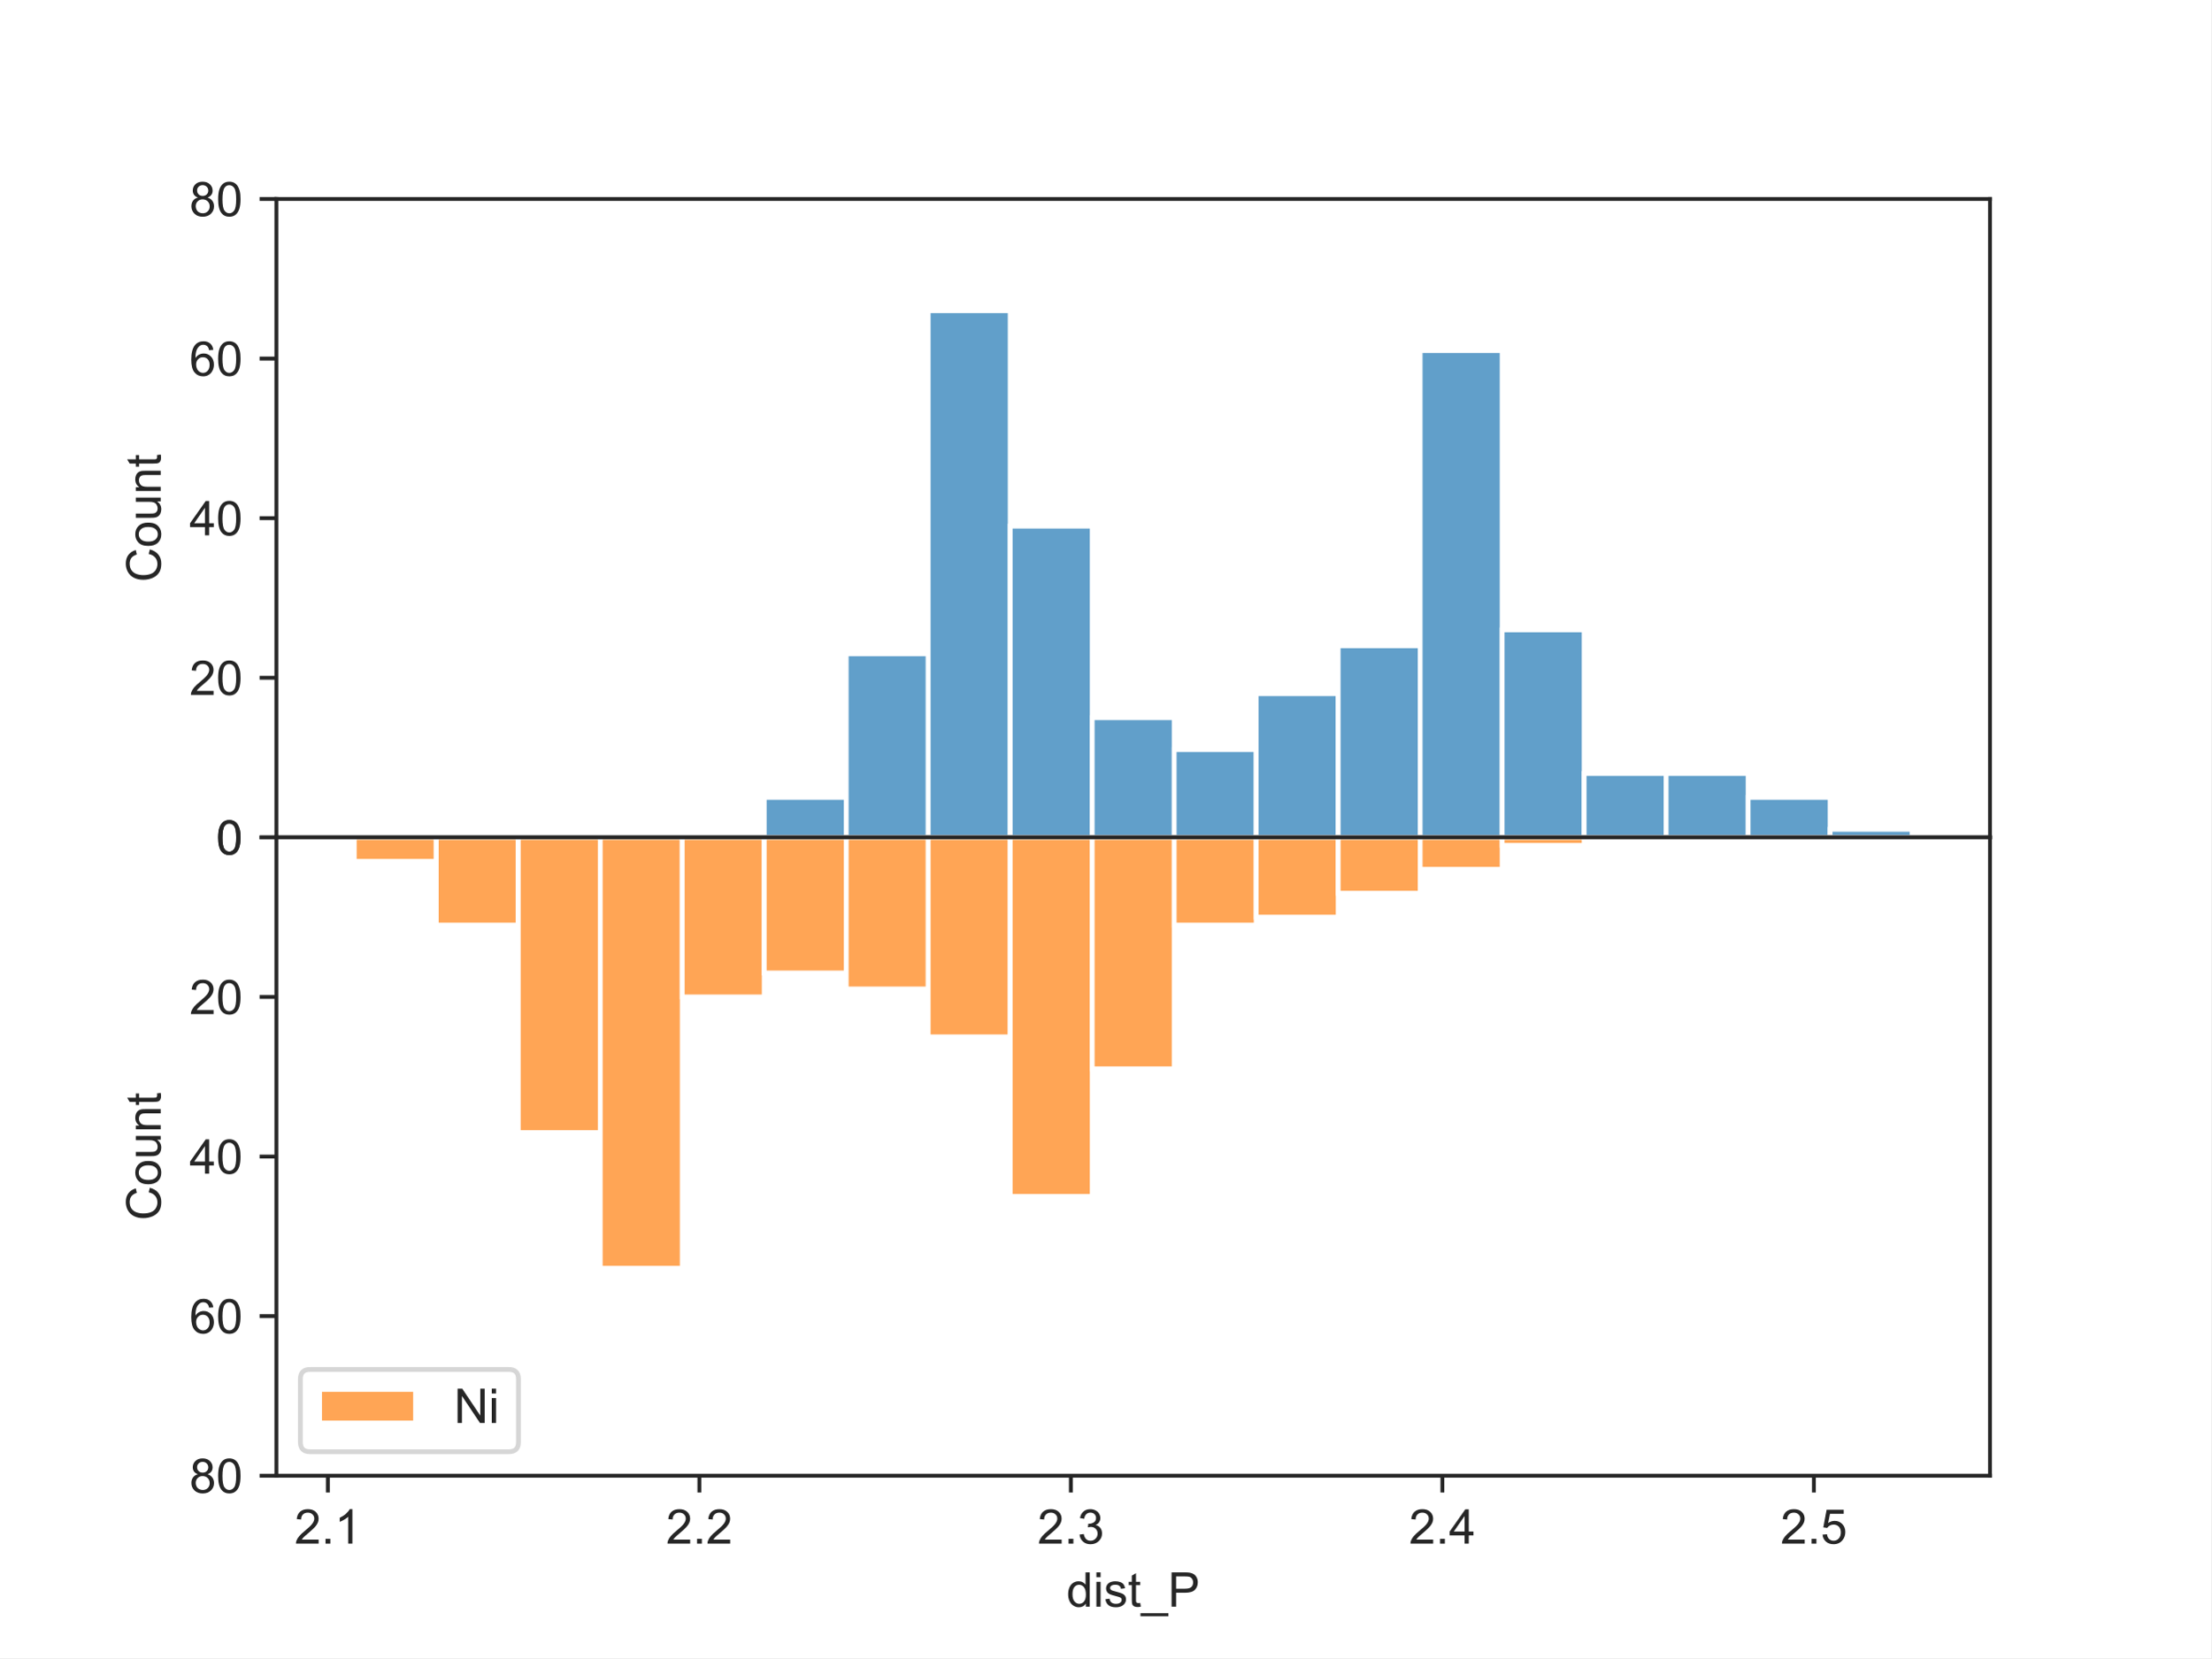
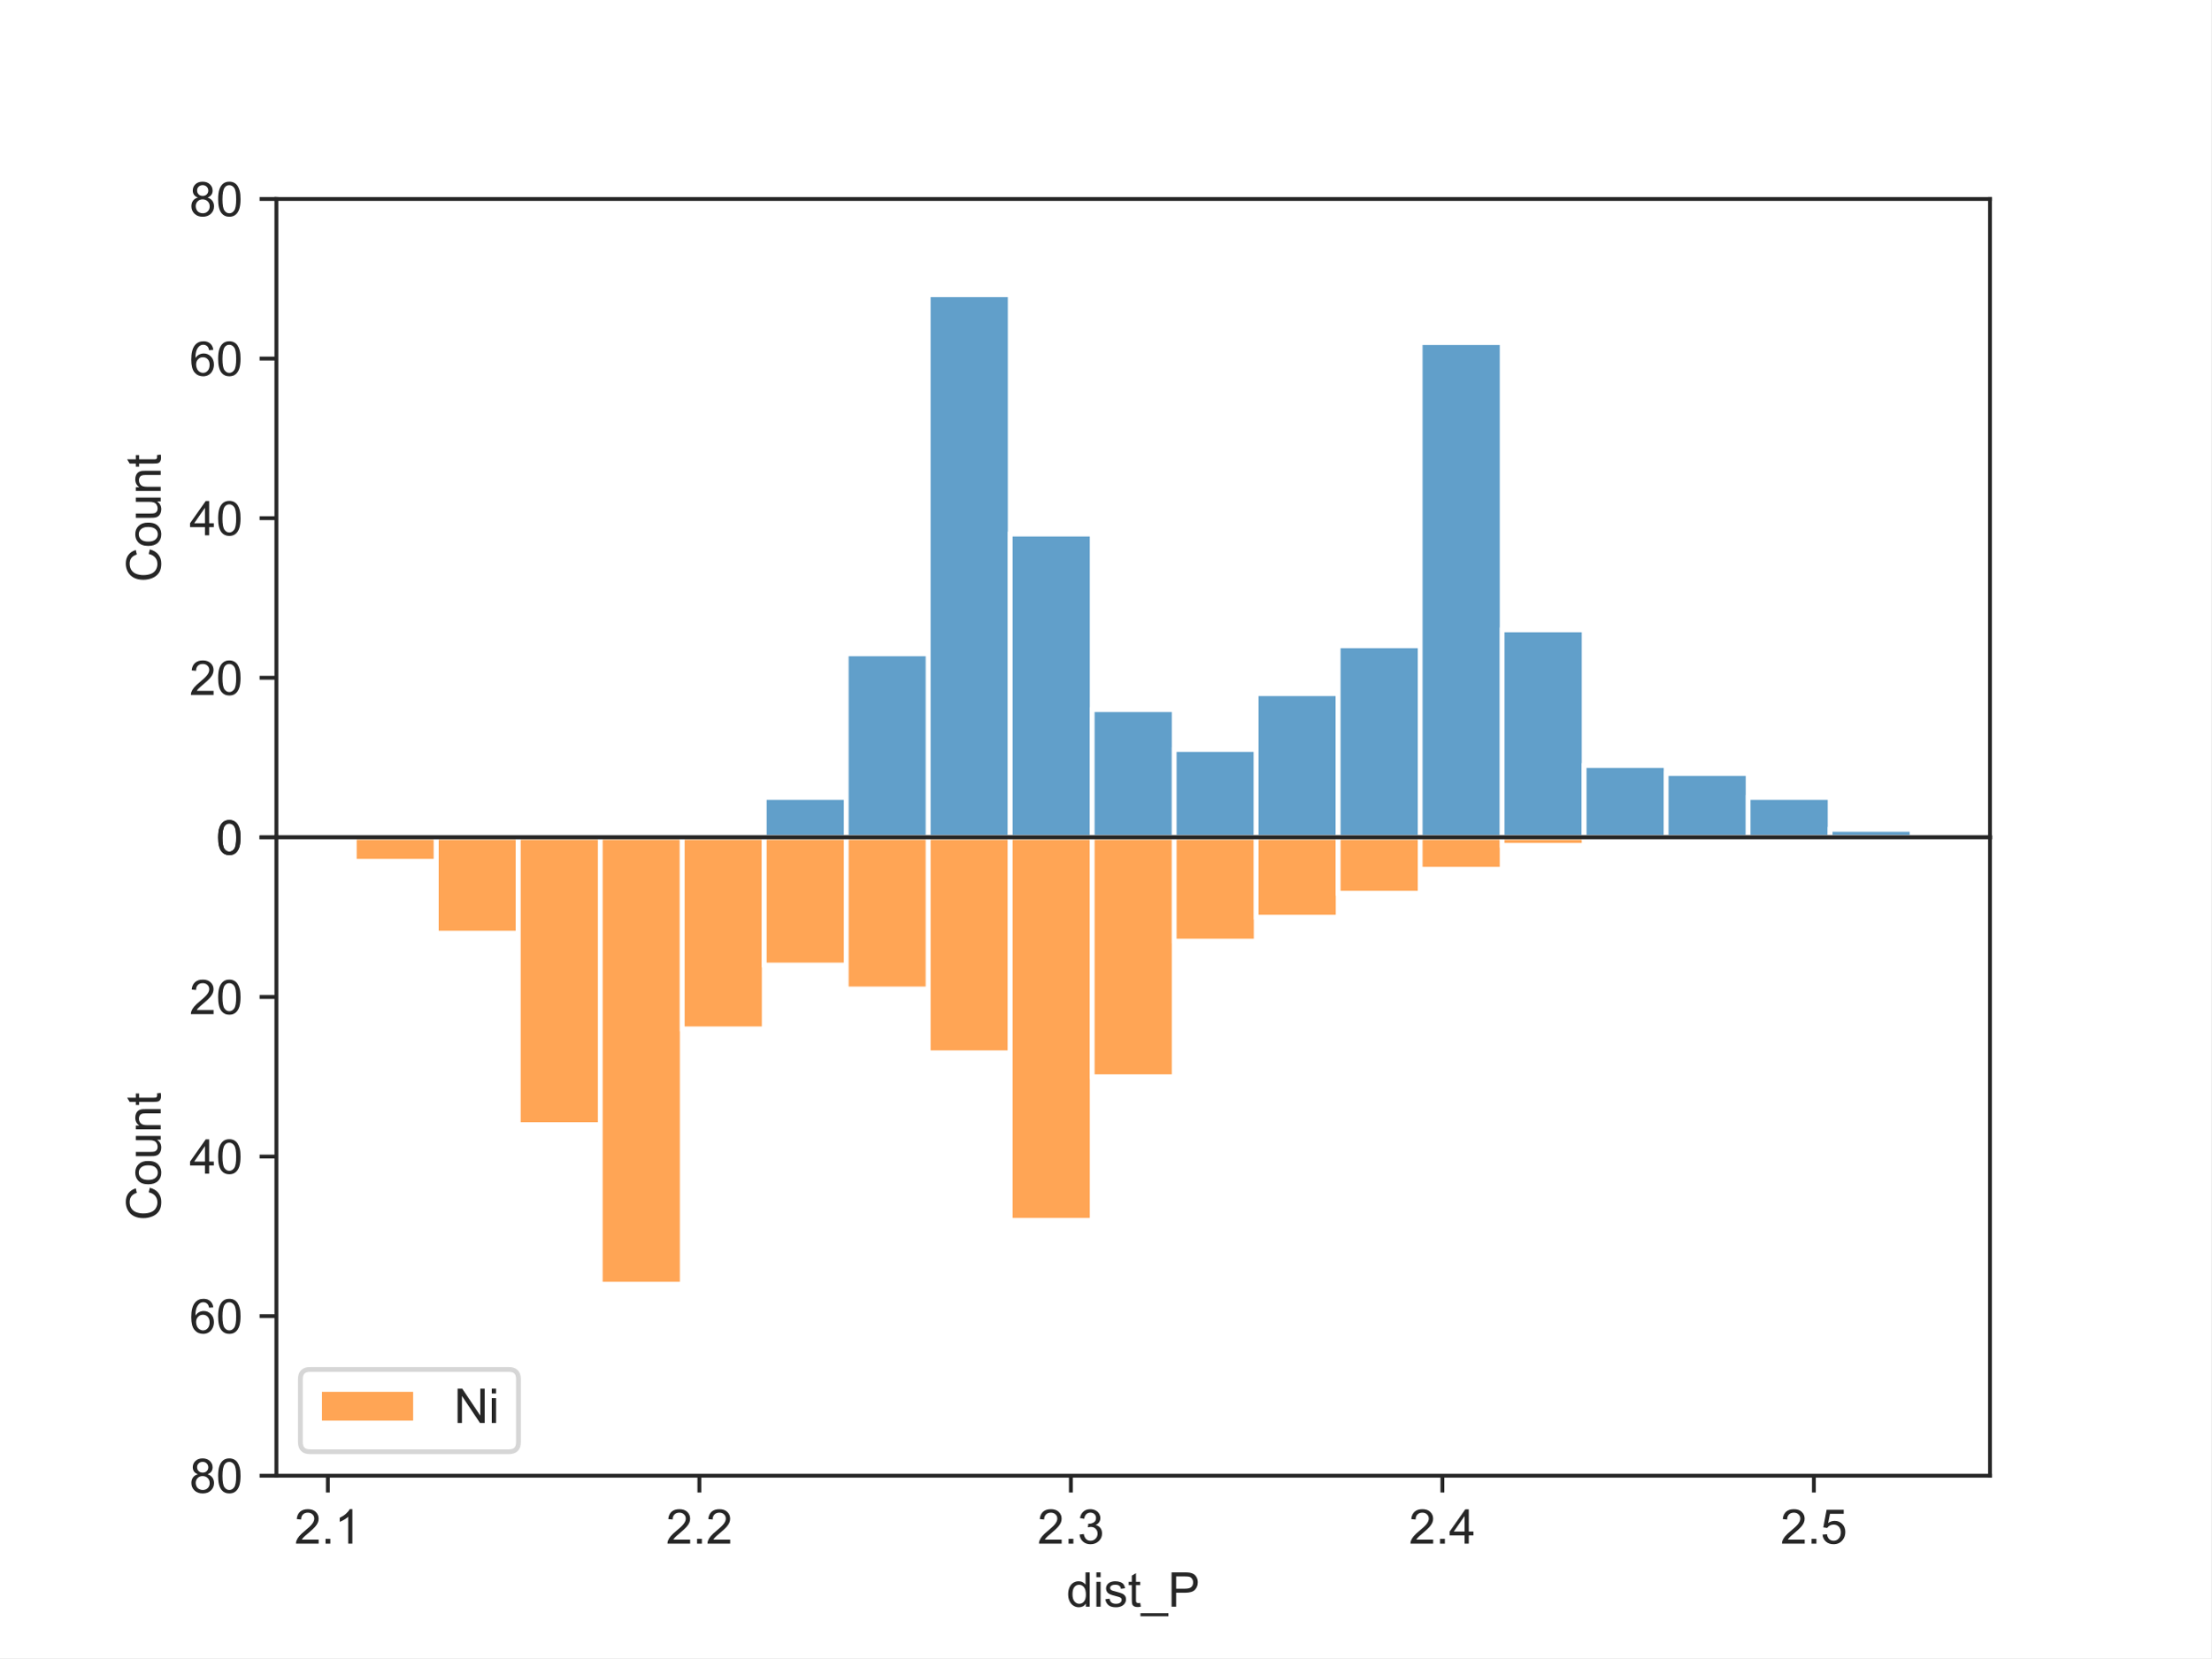
<svg xmlns="http://www.w3.org/2000/svg" xmlns:xlink="http://www.w3.org/1999/xlink" width="460.8pt" height="345.6pt" viewBox="0 0 460.8 345.6" version="1.1">
  <defs>
    <style type="text/css">*{stroke-linejoin: round; stroke-linecap: butt}</style>
  </defs>
  <g id="figure_1">
    <g id="patch_1">
      <path d="M 0 345.6  L 460.8 345.6  L 460.8 0  L 0 0  z " style="fill: #ffffff" />
    </g>
    <g id="axes_1">
      <g id="patch_2">
        <path d="M 57.6 174.528  L 414.72 174.528  L 414.72 41.472  L 57.6 41.472  z " style="fill: #ffffff" />
      </g>
      <g id="matplotlib.axis_1">
        <g id="xtick_1">
          <g id="line2d_1">
            <defs>
-               <path id="m224c8fee0f" d="M 0 0  L 0 3.5  " style="stroke: #262626; stroke-width: 0.8" />
+               <path id="m3c0a859c31" d="M 0 0  L 0 3.5  " style="stroke: #262626; stroke-width: 0.8" />
            </defs>
            <g>
-               <use xlink:href="#m224c8fee0f" x="68.323" y="174.528" style="fill: #262626; stroke: #262626; stroke-width: 0.8" />
+               <use xlink:href="#m3c0a859c31" x="68.323" y="174.528" style="fill: #262626; stroke: #262626; stroke-width: 0.8" />
            </g>
          </g>
        </g>
        <g id="xtick_2">
          <g id="line2d_2">
            <g>
-               <use xlink:href="#m224c8fee0f" x="145.747" y="174.528" style="fill: #262626; stroke: #262626; stroke-width: 0.8" />
+               <use xlink:href="#m3c0a859c31" x="145.747" y="174.528" style="fill: #262626; stroke: #262626; stroke-width: 0.8" />
            </g>
          </g>
        </g>
        <g id="xtick_3">
          <g id="line2d_3">
            <g>
-               <use xlink:href="#m224c8fee0f" x="223.171" y="174.528" style="fill: #262626; stroke: #262626; stroke-width: 0.8" />
+               <use xlink:href="#m3c0a859c31" x="223.171" y="174.528" style="fill: #262626; stroke: #262626; stroke-width: 0.8" />
            </g>
          </g>
        </g>
        <g id="xtick_4">
          <g id="line2d_4">
            <g>
-               <use xlink:href="#m224c8fee0f" x="300.595" y="174.528" style="fill: #262626; stroke: #262626; stroke-width: 0.8" />
+               <use xlink:href="#m3c0a859c31" x="300.595" y="174.528" style="fill: #262626; stroke: #262626; stroke-width: 0.8" />
            </g>
          </g>
        </g>
        <g id="xtick_5">
          <g id="line2d_5">
            <g>
-               <use xlink:href="#m224c8fee0f" x="378.019" y="174.528" style="fill: #262626; stroke: #262626; stroke-width: 0.8" />
+               <use xlink:href="#m3c0a859c31" x="378.019" y="174.528" style="fill: #262626; stroke: #262626; stroke-width: 0.8" />
            </g>
          </g>
        </g>
      </g>
      <g id="matplotlib.axis_2">
        <g id="ytick_1">
          <g id="line2d_6">
            <defs>
-               <path id="mea955c9d08" d="M 0 0  L -3.5 0  " style="stroke: #262626; stroke-width: 0.8" />
+               <path id="m3533b17e8e" d="M 0 0  L -3.5 0  " style="stroke: #262626; stroke-width: 0.8" />
            </defs>
            <g>
-               <use xlink:href="#mea955c9d08" x="57.6" y="174.528" style="fill: #262626; stroke: #262626; stroke-width: 0.8" />
+               <use xlink:href="#m3533b17e8e" x="57.6" y="174.528" style="fill: #262626; stroke: #262626; stroke-width: 0.8" />
            </g>
          </g>
          <g id="text_1">
            <g style="fill: #262626" transform="translate(45.03906 178.1069) scale(0.1 -0.1)">
              <defs>
                <path id="ArialMT-30" d="M 266 2259  Q 266 3072 433 3567  Q 600 4063 929 4331  Q 1259 4600 1759 4600  Q 2128 4600 2406 4451  Q 2684 4303 2865 4023  Q 3047 3744 3150 3342  Q 3253 2941 3253 2259  Q 3253 1453 3087 958  Q 2922 463 2592 192  Q 2263 -78 1759 -78  Q 1097 -78 719 397  Q 266 969 266 2259  z M 844 2259  Q 844 1131 1108 757  Q 1372 384 1759 384  Q 2147 384 2411 759  Q 2675 1134 2675 2259  Q 2675 3391 2411 3762  Q 2147 4134 1753 4134  Q 1366 4134 1134 3806  Q 844 3388 844 2259  z " transform="scale(0.015625)" />
              </defs>
              <use xlink:href="#ArialMT-30" />
            </g>
          </g>
        </g>
        <g id="ytick_2">
          <g id="line2d_7">
            <g>
-               <use xlink:href="#mea955c9d08" x="57.6" y="141.264" style="fill: #262626; stroke: #262626; stroke-width: 0.8" />
+               <use xlink:href="#m3533b17e8e" x="57.6" y="141.264" style="fill: #262626; stroke: #262626; stroke-width: 0.8" />
            </g>
          </g>
          <g id="text_2">
            <g style="fill: #262626" transform="translate(39.47812 144.8429) scale(0.1 -0.1)">
              <defs>
                <path id="ArialMT-32" d="M 3222 541  L 3222 0  L 194 0  Q 188 203 259 391  Q 375 700 629 1000  Q 884 1300 1366 1694  Q 2113 2306 2375 2664  Q 2638 3022 2638 3341  Q 2638 3675 2398 3904  Q 2159 4134 1775 4134  Q 1369 4134 1125 3890  Q 881 3647 878 3216  L 300 3275  Q 359 3922 746 4261  Q 1134 4600 1788 4600  Q 2447 4600 2831 4234  Q 3216 3869 3216 3328  Q 3216 3053 3103 2787  Q 2991 2522 2730 2228  Q 2469 1934 1863 1422  Q 1356 997 1212 845  Q 1069 694 975 541  L 3222 541  z " transform="scale(0.015625)" />
              </defs>
              <use xlink:href="#ArialMT-32" />
              <use xlink:href="#ArialMT-30" x="55.615" />
            </g>
          </g>
        </g>
        <g id="ytick_3">
          <g id="line2d_8">
            <g>
-               <use xlink:href="#mea955c9d08" x="57.6" y="108" style="fill: #262626; stroke: #262626; stroke-width: 0.8" />
+               <use xlink:href="#m3533b17e8e" x="57.6" y="108" style="fill: #262626; stroke: #262626; stroke-width: 0.8" />
            </g>
          </g>
          <g id="text_3">
            <g style="fill: #262626" transform="translate(39.47812 111.5789) scale(0.1 -0.1)">
              <defs>
                <path id="ArialMT-34" d="M 2069 0  L 2069 1097  L 81 1097  L 81 1613  L 2172 4581  L 2631 4581  L 2631 1613  L 3250 1613  L 3250 1097  L 2631 1097  L 2631 0  L 2069 0  z M 2069 1613  L 2069 3678  L 634 1613  L 2069 1613  z " transform="scale(0.015625)" />
              </defs>
              <use xlink:href="#ArialMT-34" />
              <use xlink:href="#ArialMT-30" x="55.615" />
            </g>
          </g>
        </g>
        <g id="ytick_4">
          <g id="line2d_9">
            <g>
-               <use xlink:href="#mea955c9d08" x="57.6" y="74.736" style="fill: #262626; stroke: #262626; stroke-width: 0.8" />
+               <use xlink:href="#m3533b17e8e" x="57.6" y="74.736" style="fill: #262626; stroke: #262626; stroke-width: 0.8" />
            </g>
          </g>
          <g id="text_4">
            <g style="fill: #262626" transform="translate(39.47812 78.31491) scale(0.1 -0.1)">
              <defs>
                <path id="ArialMT-36" d="M 3184 3459  L 2625 3416  Q 2550 3747 2413 3897  Q 2184 4138 1850 4138  Q 1581 4138 1378 3988  Q 1113 3794 959 3422  Q 806 3050 800 2363  Q 1003 2672 1297 2822  Q 1591 2972 1913 2972  Q 2475 2972 2870 2558  Q 3266 2144 3266 1488  Q 3266 1056 3080 686  Q 2894 316 2569 119  Q 2244 -78 1831 -78  Q 1128 -78 684 439  Q 241 956 241 2144  Q 241 3472 731 4075  Q 1159 4600 1884 4600  Q 2425 4600 2770 4297  Q 3116 3994 3184 3459  z M 888 1484  Q 888 1194 1011 928  Q 1134 663 1356 523  Q 1578 384 1822 384  Q 2178 384 2434 671  Q 2691 959 2691 1453  Q 2691 1928 2437 2201  Q 2184 2475 1800 2475  Q 1419 2475 1153 2201  Q 888 1928 888 1484  z " transform="scale(0.015625)" />
              </defs>
              <use xlink:href="#ArialMT-36" />
              <use xlink:href="#ArialMT-30" x="55.615" />
            </g>
          </g>
        </g>
        <g id="ytick_5">
          <g id="line2d_10">
            <g>
-               <use xlink:href="#mea955c9d08" x="57.6" y="41.472" style="fill: #262626; stroke: #262626; stroke-width: 0.8" />
+               <use xlink:href="#m3533b17e8e" x="57.6" y="41.472" style="fill: #262626; stroke: #262626; stroke-width: 0.8" />
            </g>
          </g>
          <g id="text_5">
            <g style="fill: #262626" transform="translate(39.47812 45.05091) scale(0.1 -0.1)">
              <defs>
                <path id="ArialMT-38" d="M 1131 2484  Q 781 2613 612 2850  Q 444 3088 444 3419  Q 444 3919 803 4259  Q 1163 4600 1759 4600  Q 2359 4600 2725 4251  Q 3091 3903 3091 3403  Q 3091 3084 2923 2848  Q 2756 2613 2416 2484  Q 2838 2347 3058 2040  Q 3278 1734 3278 1309  Q 3278 722 2862 322  Q 2447 -78 1769 -78  Q 1091 -78 675 323  Q 259 725 259 1325  Q 259 1772 486 2073  Q 713 2375 1131 2484  z M 1019 3438  Q 1019 3113 1228 2906  Q 1438 2700 1772 2700  Q 2097 2700 2305 2904  Q 2513 3109 2513 3406  Q 2513 3716 2298 3927  Q 2084 4138 1766 4138  Q 1444 4138 1231 3931  Q 1019 3725 1019 3438  z M 838 1322  Q 838 1081 952 856  Q 1066 631 1291 507  Q 1516 384 1775 384  Q 2178 384 2440 643  Q 2703 903 2703 1303  Q 2703 1709 2433 1975  Q 2163 2241 1756 2241  Q 1359 2241 1098 1978  Q 838 1716 838 1322  z " transform="scale(0.015625)" />
              </defs>
              <use xlink:href="#ArialMT-38" />
              <use xlink:href="#ArialMT-30" x="55.615" />
            </g>
          </g>
        </g>
        <g id="text_6">
          <g style="fill: #262626" transform="translate(33.49063 121.3414) rotate(-90) scale(0.1 -0.1)">
            <defs>
              <path id="ArialMT-43" d="M 3763 1606  L 4369 1453  Q 4178 706 3683 314  Q 3188 -78 2472 -78  Q 1731 -78 1267 223  Q 803 525 561 1097  Q 319 1669 319 2325  Q 319 3041 592 3573  Q 866 4106 1370 4382  Q 1875 4659 2481 4659  Q 3169 4659 3637 4309  Q 4106 3959 4291 3325  L 3694 3184  Q 3534 3684 3231 3912  Q 2928 4141 2469 4141  Q 1941 4141 1586 3887  Q 1231 3634 1087 3207  Q 944 2781 944 2328  Q 944 1744 1114 1308  Q 1284 872 1643 656  Q 2003 441 2422 441  Q 2931 441 3284 734  Q 3638 1028 3763 1606  z " transform="scale(0.015625)" />
              <path id="ArialMT-6f" d="M 213 1659  Q 213 2581 725 3025  Q 1153 3394 1769 3394  Q 2453 3394 2887 2945  Q 3322 2497 3322 1706  Q 3322 1066 3130 698  Q 2938 331 2570 128  Q 2203 -75 1769 -75  Q 1072 -75 642 372  Q 213 819 213 1659  z M 791 1659  Q 791 1022 1069 705  Q 1347 388 1769 388  Q 2188 388 2466 706  Q 2744 1025 2744 1678  Q 2744 2294 2464 2611  Q 2184 2928 1769 2928  Q 1347 2928 1069 2612  Q 791 2297 791 1659  z " transform="scale(0.015625)" />
              <path id="ArialMT-75" d="M 2597 0  L 2597 488  Q 2209 -75 1544 -75  Q 1250 -75 995 37  Q 741 150 617 320  Q 494 491 444 738  Q 409 903 409 1263  L 409 3319  L 972 3319  L 972 1478  Q 972 1038 1006 884  Q 1059 663 1231 536  Q 1403 409 1656 409  Q 1909 409 2131 539  Q 2353 669 2445 892  Q 2538 1116 2538 1541  L 2538 3319  L 3100 3319  L 3100 0  L 2597 0  z " transform="scale(0.015625)" />
              <path id="ArialMT-6e" d="M 422 0  L 422 3319  L 928 3319  L 928 2847  Q 1294 3394 1984 3394  Q 2284 3394 2536 3286  Q 2788 3178 2913 3003  Q 3038 2828 3088 2588  Q 3119 2431 3119 2041  L 3119 0  L 2556 0  L 2556 2019  Q 2556 2363 2490 2533  Q 2425 2703 2258 2804  Q 2091 2906 1866 2906  Q 1506 2906 1245 2678  Q 984 2450 984 1813  L 984 0  L 422 0  z " transform="scale(0.015625)" />
              <path id="ArialMT-74" d="M 1650 503  L 1731 6  Q 1494 -44 1306 -44  Q 1000 -44 831 53  Q 663 150 594 308  Q 525 466 525 972  L 525 2881  L 113 2881  L 113 3319  L 525 3319  L 525 4141  L 1084 4478  L 1084 3319  L 1650 3319  L 1650 2881  L 1084 2881  L 1084 941  Q 1084 700 1114 631  Q 1144 563 1211 522  Q 1278 481 1403 481  Q 1497 481 1650 503  z " transform="scale(0.015625)" />
            </defs>
            <use xlink:href="#ArialMT-43" />
            <use xlink:href="#ArialMT-6f" x="72.217" />
            <use xlink:href="#ArialMT-75" x="127.832" />
            <use xlink:href="#ArialMT-6e" x="183.447" />
            <use xlink:href="#ArialMT-74" x="239.062" />
          </g>
        </g>
      </g>
      <g id="patch_3">
-         <path d="M 73.833 174.528  L 90.92 174.528  L 90.92 174.528  L 73.833 174.528  z " clip-path="url(#pf38e025abe)" style="fill: #1f77b4; fill-opacity: 0.7; stroke: #ffffff; stroke-linejoin: miter" />
+         <path d="M 73.833 174.528  L 90.92 174.528  L 90.92 174.528  L 73.833 174.528  z " clip-path="url(#p8c2e41e810)" style="fill: #1f77b4; fill-opacity: 0.7; stroke: #ffffff; stroke-linejoin: miter" />
      </g>
      <g id="patch_4">
-         <path d="M 90.92 174.528  L 108.007 174.528  L 108.007 174.528  L 90.92 174.528  z " clip-path="url(#pf38e025abe)" style="fill: #1f77b4; fill-opacity: 0.7; stroke: #ffffff; stroke-linejoin: miter" />
+         <path d="M 90.92 174.528  L 108.007 174.528  L 108.007 174.528  L 90.92 174.528  z " clip-path="url(#p8c2e41e810)" style="fill: #1f77b4; fill-opacity: 0.7; stroke: #ffffff; stroke-linejoin: miter" />
      </g>
      <g id="patch_5">
-         <path d="M 108.007 174.528  L 125.094 174.528  L 125.094 174.528  L 108.007 174.528  z " clip-path="url(#pf38e025abe)" style="fill: #1f77b4; fill-opacity: 0.7; stroke: #ffffff; stroke-linejoin: miter" />
+         <path d="M 108.007 174.528  L 125.094 174.528  L 125.094 174.528  L 108.007 174.528  z " clip-path="url(#p8c2e41e810)" style="fill: #1f77b4; fill-opacity: 0.7; stroke: #ffffff; stroke-linejoin: miter" />
      </g>
      <g id="patch_6">
-         <path d="M 125.094 174.528  L 142.181 174.528  L 142.181 174.528  L 125.094 174.528  z " clip-path="url(#pf38e025abe)" style="fill: #1f77b4; fill-opacity: 0.7; stroke: #ffffff; stroke-linejoin: miter" />
+         <path d="M 125.094 174.528  L 142.181 174.528  L 142.181 174.528  L 125.094 174.528  z " clip-path="url(#p8c2e41e810)" style="fill: #1f77b4; fill-opacity: 0.7; stroke: #ffffff; stroke-linejoin: miter" />
      </g>
      <g id="patch_7">
-         <path d="M 142.181 174.528  L 159.268 174.528  L 159.268 174.528  L 142.181 174.528  z " clip-path="url(#pf38e025abe)" style="fill: #1f77b4; fill-opacity: 0.7; stroke: #ffffff; stroke-linejoin: miter" />
+         <path d="M 142.181 174.528  L 159.268 174.528  L 159.268 174.528  L 142.181 174.528  z " clip-path="url(#p8c2e41e810)" style="fill: #1f77b4; fill-opacity: 0.7; stroke: #ffffff; stroke-linejoin: miter" />
      </g>
      <g id="patch_8">
-         <path d="M 159.268 174.528  L 176.355 174.528  L 176.355 166.212  L 159.268 166.212  z " clip-path="url(#pf38e025abe)" style="fill: #1f77b4; fill-opacity: 0.7; stroke: #ffffff; stroke-linejoin: miter" />
+         <path d="M 159.268 174.528  L 176.355 174.528  L 176.355 166.212  L 159.268 166.212  z " clip-path="url(#p8c2e41e810)" style="fill: #1f77b4; fill-opacity: 0.7; stroke: #ffffff; stroke-linejoin: miter" />
      </g>
      <g id="patch_9">
-         <path d="M 176.355 174.528  L 193.442 174.528  L 193.442 136.274  L 176.355 136.274  z " clip-path="url(#pf38e025abe)" style="fill: #1f77b4; fill-opacity: 0.7; stroke: #ffffff; stroke-linejoin: miter" />
+         <path d="M 176.355 174.528  L 193.442 174.528  L 193.442 136.274  L 176.355 136.274  z " clip-path="url(#p8c2e41e810)" style="fill: #1f77b4; fill-opacity: 0.7; stroke: #ffffff; stroke-linejoin: miter" />
      </g>
      <g id="patch_10">
-         <path d="M 193.442 174.528  L 210.529 174.528  L 210.529 64.757  L 193.442 64.757  z " clip-path="url(#pf38e025abe)" style="fill: #1f77b4; fill-opacity: 0.7; stroke: #ffffff; stroke-linejoin: miter" />
+         <path d="M 193.442 174.528  L 210.529 174.528  L 210.529 61.43  L 193.442 61.43  z " clip-path="url(#p8c2e41e810)" style="fill: #1f77b4; fill-opacity: 0.7; stroke: #ffffff; stroke-linejoin: miter" />
      </g>
      <g id="patch_11">
-         <path d="M 210.529 174.528  L 227.616 174.528  L 227.616 109.663  L 210.529 109.663  z " clip-path="url(#pf38e025abe)" style="fill: #1f77b4; fill-opacity: 0.7; stroke: #ffffff; stroke-linejoin: miter" />
+         <path d="M 210.529 174.528  L 227.616 174.528  L 227.616 111.326  L 210.529 111.326  z " clip-path="url(#p8c2e41e810)" style="fill: #1f77b4; fill-opacity: 0.7; stroke: #ffffff; stroke-linejoin: miter" />
      </g>
      <g id="patch_12">
-         <path d="M 227.616 174.528  L 244.704 174.528  L 244.704 149.58  L 227.616 149.58  z " clip-path="url(#pf38e025abe)" style="fill: #1f77b4; fill-opacity: 0.7; stroke: #ffffff; stroke-linejoin: miter" />
+         <path d="M 227.616 174.528  L 244.704 174.528  L 244.704 147.917  L 227.616 147.917  z " clip-path="url(#p8c2e41e810)" style="fill: #1f77b4; fill-opacity: 0.7; stroke: #ffffff; stroke-linejoin: miter" />
      </g>
      <g id="patch_13">
-         <path d="M 244.704 174.528  L 261.791 174.528  L 261.791 156.233  L 244.704 156.233  z " clip-path="url(#pf38e025abe)" style="fill: #1f77b4; fill-opacity: 0.7; stroke: #ffffff; stroke-linejoin: miter" />
+         <path d="M 244.704 174.528  L 261.791 174.528  L 261.791 156.233  L 244.704 156.233  z " clip-path="url(#p8c2e41e810)" style="fill: #1f77b4; fill-opacity: 0.7; stroke: #ffffff; stroke-linejoin: miter" />
      </g>
      <g id="patch_14">
-         <path d="M 261.791 174.528  L 278.878 174.528  L 278.878 144.59  L 261.791 144.59  z " clip-path="url(#pf38e025abe)" style="fill: #1f77b4; fill-opacity: 0.7; stroke: #ffffff; stroke-linejoin: miter" />
+         <path d="M 261.791 174.528  L 278.878 174.528  L 278.878 144.59  L 261.791 144.59  z " clip-path="url(#p8c2e41e810)" style="fill: #1f77b4; fill-opacity: 0.7; stroke: #ffffff; stroke-linejoin: miter" />
      </g>
      <g id="patch_15">
-         <path d="M 278.878 174.528  L 295.965 174.528  L 295.965 134.611  L 278.878 134.611  z " clip-path="url(#pf38e025abe)" style="fill: #1f77b4; fill-opacity: 0.7; stroke: #ffffff; stroke-linejoin: miter" />
+         <path d="M 278.878 174.528  L 295.965 174.528  L 295.965 134.611  L 278.878 134.611  z " clip-path="url(#p8c2e41e810)" style="fill: #1f77b4; fill-opacity: 0.7; stroke: #ffffff; stroke-linejoin: miter" />
      </g>
      <g id="patch_16">
-         <path d="M 295.965 174.528  L 313.052 174.528  L 313.052 73.073  L 295.965 73.073  z " clip-path="url(#pf38e025abe)" style="fill: #1f77b4; fill-opacity: 0.7; stroke: #ffffff; stroke-linejoin: miter" />
+         <path d="M 295.965 174.528  L 313.052 174.528  L 313.052 71.41  L 295.965 71.41  z " clip-path="url(#p8c2e41e810)" style="fill: #1f77b4; fill-opacity: 0.7; stroke: #ffffff; stroke-linejoin: miter" />
      </g>
      <g id="patch_17">
-         <path d="M 313.052 174.528  L 330.139 174.528  L 330.139 131.285  L 313.052 131.285  z " clip-path="url(#pf38e025abe)" style="fill: #1f77b4; fill-opacity: 0.7; stroke: #ffffff; stroke-linejoin: miter" />
+         <path d="M 313.052 174.528  L 330.139 174.528  L 330.139 131.285  L 313.052 131.285  z " clip-path="url(#p8c2e41e810)" style="fill: #1f77b4; fill-opacity: 0.7; stroke: #ffffff; stroke-linejoin: miter" />
      </g>
      <g id="patch_18">
-         <path d="M 330.139 174.528  L 347.226 174.528  L 347.226 161.222  L 330.139 161.222  z " clip-path="url(#pf38e025abe)" style="fill: #1f77b4; fill-opacity: 0.7; stroke: #ffffff; stroke-linejoin: miter" />
+         <path d="M 330.139 174.528  L 347.226 174.528  L 347.226 159.559  L 330.139 159.559  z " clip-path="url(#p8c2e41e810)" style="fill: #1f77b4; fill-opacity: 0.7; stroke: #ffffff; stroke-linejoin: miter" />
      </g>
      <g id="patch_19">
-         <path d="M 347.226 174.528  L 364.313 174.528  L 364.313 161.222  L 347.226 161.222  z " clip-path="url(#pf38e025abe)" style="fill: #1f77b4; fill-opacity: 0.7; stroke: #ffffff; stroke-linejoin: miter" />
+         <path d="M 347.226 174.528  L 364.313 174.528  L 364.313 161.222  L 347.226 161.222  z " clip-path="url(#p8c2e41e810)" style="fill: #1f77b4; fill-opacity: 0.7; stroke: #ffffff; stroke-linejoin: miter" />
      </g>
      <g id="patch_20">
-         <path d="M 364.313 174.528  L 381.4 174.528  L 381.4 166.212  L 364.313 166.212  z " clip-path="url(#pf38e025abe)" style="fill: #1f77b4; fill-opacity: 0.7; stroke: #ffffff; stroke-linejoin: miter" />
+         <path d="M 364.313 174.528  L 381.4 174.528  L 381.4 166.212  L 364.313 166.212  z " clip-path="url(#p8c2e41e810)" style="fill: #1f77b4; fill-opacity: 0.7; stroke: #ffffff; stroke-linejoin: miter" />
      </g>
      <g id="patch_21">
-         <path d="M 381.4 174.528  L 398.487 174.528  L 398.487 172.865  L 381.4 172.865  z " clip-path="url(#pf38e025abe)" style="fill: #1f77b4; fill-opacity: 0.7; stroke: #ffffff; stroke-linejoin: miter" />
+         <path d="M 381.4 174.528  L 398.487 174.528  L 398.487 172.865  L 381.4 172.865  z " clip-path="url(#p8c2e41e810)" style="fill: #1f77b4; fill-opacity: 0.7; stroke: #ffffff; stroke-linejoin: miter" />
      </g>
      <g id="patch_22">
        <path d="M 57.6 174.528  L 57.6 41.472  " style="fill: none; stroke: #262626; stroke-width: 0.8; stroke-linejoin: miter; stroke-linecap: square" />
      </g>
      <g id="patch_23">
        <path d="M 414.72 174.528  L 414.72 41.472  " style="fill: none; stroke: #262626; stroke-width: 0.8; stroke-linejoin: miter; stroke-linecap: square" />
      </g>
      <g id="patch_24">
        <path d="M 57.6 174.528  L 414.72 174.528  " style="fill: none; stroke: #262626; stroke-width: 0.8; stroke-linejoin: miter; stroke-linecap: square" />
      </g>
      <g id="patch_25">
        <path d="M 57.6 41.472  L 414.72 41.472  " style="fill: none; stroke: #262626; stroke-width: 0.8; stroke-linejoin: miter; stroke-linecap: square" />
      </g>
    </g>
    <g id="axes_2">
      <g id="patch_26">
        <path d="M 57.6 307.584  L 414.72 307.584  L 414.72 174.528  L 57.6 174.528  z " style="fill: #ffffff" />
      </g>
      <g id="matplotlib.axis_3">
        <g id="xtick_6">
          <g id="line2d_11">
            <g>
-               <use xlink:href="#m224c8fee0f" x="68.323" y="307.584" style="fill: #262626; stroke: #262626; stroke-width: 0.8" />
+               <use xlink:href="#m3c0a859c31" x="68.323" y="307.584" style="fill: #262626; stroke: #262626; stroke-width: 0.8" />
            </g>
          </g>
          <g id="text_7">
-             <g style="fill: #262626" transform="translate(61.37307 321.7418) scale(0.1 -0.1)">
+             <g style="fill: #262626" transform="translate(61.37261 321.7418) scale(0.1 -0.1)">
              <defs>
                <path id="ArialMT-2e" d="M 581 0  L 581 641  L 1222 641  L 1222 0  L 581 0  z " transform="scale(0.015625)" />
                <path id="ArialMT-31" d="M 2384 0  L 1822 0  L 1822 3584  Q 1619 3391 1289 3197  Q 959 3003 697 2906  L 697 3450  Q 1169 3672 1522 3987  Q 1875 4303 2022 4600  L 2384 4600  L 2384 0  z " transform="scale(0.015625)" />
              </defs>
              <use xlink:href="#ArialMT-32" />
              <use xlink:href="#ArialMT-2e" x="55.615" />
              <use xlink:href="#ArialMT-31" x="83.398" />
            </g>
          </g>
        </g>
        <g id="xtick_7">
          <g id="line2d_12">
            <g>
-               <use xlink:href="#m224c8fee0f" x="145.747" y="307.584" style="fill: #262626; stroke: #262626; stroke-width: 0.8" />
+               <use xlink:href="#m3c0a859c31" x="145.747" y="307.584" style="fill: #262626; stroke: #262626; stroke-width: 0.8" />
            </g>
          </g>
          <g id="text_8">
-             <g style="fill: #262626" transform="translate(138.7971 321.7418) scale(0.1 -0.1)">
+             <g style="fill: #262626" transform="translate(138.7968 321.7418) scale(0.1 -0.1)">
              <use xlink:href="#ArialMT-32" />
              <use xlink:href="#ArialMT-2e" x="55.615" />
              <use xlink:href="#ArialMT-32" x="83.398" />
            </g>
          </g>
        </g>
        <g id="xtick_8">
          <g id="line2d_13">
            <g>
-               <use xlink:href="#m224c8fee0f" x="223.171" y="307.584" style="fill: #262626; stroke: #262626; stroke-width: 0.8" />
+               <use xlink:href="#m3c0a859c31" x="223.171" y="307.584" style="fill: #262626; stroke: #262626; stroke-width: 0.8" />
            </g>
          </g>
          <g id="text_9">
-             <g style="fill: #262626" transform="translate(216.2211 321.7418) scale(0.1 -0.1)">
+             <g style="fill: #262626" transform="translate(216.2209 321.7418) scale(0.1 -0.1)">
              <defs>
                <path id="ArialMT-33" d="M 269 1209  L 831 1284  Q 928 806 1161 595  Q 1394 384 1728 384  Q 2125 384 2398 659  Q 2672 934 2672 1341  Q 2672 1728 2419 1979  Q 2166 2231 1775 2231  Q 1616 2231 1378 2169  L 1441 2663  Q 1497 2656 1531 2656  Q 1891 2656 2178 2843  Q 2466 3031 2466 3422  Q 2466 3731 2256 3934  Q 2047 4138 1716 4138  Q 1388 4138 1169 3931  Q 950 3725 888 3313  L 325 3413  Q 428 3978 793 4289  Q 1159 4600 1703 4600  Q 2078 4600 2393 4439  Q 2709 4278 2876 4000  Q 3044 3722 3044 3409  Q 3044 3113 2884 2869  Q 2725 2625 2413 2481  Q 2819 2388 3044 2092  Q 3269 1797 3269 1353  Q 3269 753 2831 336  Q 2394 -81 1725 -81  Q 1122 -81 723 278  Q 325 638 269 1209  z " transform="scale(0.015625)" />
              </defs>
              <use xlink:href="#ArialMT-32" />
              <use xlink:href="#ArialMT-2e" x="55.615" />
              <use xlink:href="#ArialMT-33" x="83.398" />
            </g>
          </g>
        </g>
        <g id="xtick_9">
          <g id="line2d_14">
            <g>
-               <use xlink:href="#m224c8fee0f" x="300.595" y="307.584" style="fill: #262626; stroke: #262626; stroke-width: 0.8" />
+               <use xlink:href="#m3c0a859c31" x="300.595" y="307.584" style="fill: #262626; stroke: #262626; stroke-width: 0.8" />
            </g>
          </g>
          <g id="text_10">
-             <g style="fill: #262626" transform="translate(293.6452 321.7418) scale(0.1 -0.1)">
+             <g style="fill: #262626" transform="translate(293.6451 321.7418) scale(0.1 -0.1)">
              <use xlink:href="#ArialMT-32" />
              <use xlink:href="#ArialMT-2e" x="55.615" />
              <use xlink:href="#ArialMT-34" x="83.398" />
            </g>
          </g>
        </g>
        <g id="xtick_10">
          <g id="line2d_15">
            <g>
-               <use xlink:href="#m224c8fee0f" x="378.019" y="307.584" style="fill: #262626; stroke: #262626; stroke-width: 0.8" />
+               <use xlink:href="#m3c0a859c31" x="378.019" y="307.584" style="fill: #262626; stroke: #262626; stroke-width: 0.8" />
            </g>
          </g>
          <g id="text_11">
            <g style="fill: #262626" transform="translate(371.0692 321.7418) scale(0.1 -0.1)">
              <defs>
                <path id="ArialMT-35" d="M 266 1200  L 856 1250  Q 922 819 1161 601  Q 1400 384 1738 384  Q 2144 384 2425 690  Q 2706 997 2706 1503  Q 2706 1984 2436 2262  Q 2166 2541 1728 2541  Q 1456 2541 1237 2417  Q 1019 2294 894 2097  L 366 2166  L 809 4519  L 3088 4519  L 3088 3981  L 1259 3981  L 1013 2750  Q 1425 3038 1878 3038  Q 2478 3038 2890 2622  Q 3303 2206 3303 1553  Q 3303 931 2941 478  Q 2500 -78 1738 -78  Q 1113 -78 717 272  Q 322 622 266 1200  z " transform="scale(0.015625)" />
              </defs>
              <use xlink:href="#ArialMT-32" />
              <use xlink:href="#ArialMT-2e" x="55.615" />
              <use xlink:href="#ArialMT-35" x="83.398" />
            </g>
          </g>
        </g>
        <g id="text_12">
          <g style="fill: #262626" transform="translate(222.2639 334.8871) scale(0.1 -0.1)">
            <defs>
              <path id="ArialMT-64" d="M 2575 0  L 2575 419  Q 2259 -75 1647 -75  Q 1250 -75 917 144  Q 584 363 401 755  Q 219 1147 219 1656  Q 219 2153 384 2558  Q 550 2963 881 3178  Q 1213 3394 1622 3394  Q 1922 3394 2156 3267  Q 2391 3141 2538 2938  L 2538 4581  L 3097 4581  L 3097 0  L 2575 0  z M 797 1656  Q 797 1019 1065 703  Q 1334 388 1700 388  Q 2069 388 2326 689  Q 2584 991 2584 1609  Q 2584 2291 2321 2609  Q 2059 2928 1675 2928  Q 1300 2928 1048 2622  Q 797 2316 797 1656  z " transform="scale(0.015625)" />
              <path id="ArialMT-69" d="M 425 3934  L 425 4581  L 988 4581  L 988 3934  L 425 3934  z M 425 0  L 425 3319  L 988 3319  L 988 0  L 425 0  z " transform="scale(0.015625)" />
              <path id="ArialMT-73" d="M 197 991  L 753 1078  Q 800 744 1014 566  Q 1228 388 1613 388  Q 2000 388 2187 545  Q 2375 703 2375 916  Q 2375 1106 2209 1216  Q 2094 1291 1634 1406  Q 1016 1563 777 1677  Q 538 1791 414 1992  Q 291 2194 291 2438  Q 291 2659 392 2848  Q 494 3038 669 3163  Q 800 3259 1026 3326  Q 1253 3394 1513 3394  Q 1903 3394 2198 3281  Q 2494 3169 2634 2976  Q 2775 2784 2828 2463  L 2278 2388  Q 2241 2644 2061 2787  Q 1881 2931 1553 2931  Q 1166 2931 1000 2803  Q 834 2675 834 2503  Q 834 2394 903 2306  Q 972 2216 1119 2156  Q 1203 2125 1616 2013  Q 2213 1853 2448 1751  Q 2684 1650 2818 1456  Q 2953 1263 2953 975  Q 2953 694 2789 445  Q 2625 197 2315 61  Q 2006 -75 1616 -75  Q 969 -75 630 194  Q 291 463 197 991  z " transform="scale(0.015625)" />
              <path id="ArialMT-5f" d="M -97 -1272  L -97 -866  L 3631 -866  L 3631 -1272  L -97 -1272  z " transform="scale(0.015625)" />
              <path id="ArialMT-50" d="M 494 0  L 494 4581  L 2222 4581  Q 2678 4581 2919 4538  Q 3256 4481 3484 4323  Q 3713 4166 3852 3881  Q 3991 3597 3991 3256  Q 3991 2672 3619 2267  Q 3247 1863 2275 1863  L 1100 1863  L 1100 0  L 494 0  z M 1100 2403  L 2284 2403  Q 2872 2403 3119 2622  Q 3366 2841 3366 3238  Q 3366 3525 3220 3729  Q 3075 3934 2838 4000  Q 2684 4041 2272 4041  L 1100 4041  L 1100 2403  z " transform="scale(0.015625)" />
            </defs>
            <use xlink:href="#ArialMT-64" />
            <use xlink:href="#ArialMT-69" x="55.615" />
            <use xlink:href="#ArialMT-73" x="77.832" />
            <use xlink:href="#ArialMT-74" x="127.832" />
            <use xlink:href="#ArialMT-5f" x="155.615" />
            <use xlink:href="#ArialMT-50" x="211.23" />
          </g>
        </g>
      </g>
      <g id="matplotlib.axis_4">
        <g id="ytick_6">
          <g id="line2d_16">
            <g>
-               <use xlink:href="#mea955c9d08" x="57.6" y="174.528" style="fill: #262626; stroke: #262626; stroke-width: 0.8" />
+               <use xlink:href="#m3533b17e8e" x="57.6" y="174.528" style="fill: #262626; stroke: #262626; stroke-width: 0.8" />
            </g>
          </g>
          <g id="text_13">
            <g style="fill: #262626" transform="translate(45.03906 178.1069) scale(0.1 -0.1)">
              <use xlink:href="#ArialMT-30" />
            </g>
          </g>
        </g>
        <g id="ytick_7">
          <g id="line2d_17">
            <g>
-               <use xlink:href="#mea955c9d08" x="57.6" y="207.792" style="fill: #262626; stroke: #262626; stroke-width: 0.8" />
+               <use xlink:href="#m3533b17e8e" x="57.6" y="207.792" style="fill: #262626; stroke: #262626; stroke-width: 0.8" />
            </g>
          </g>
          <g id="text_14">
            <g style="fill: #262626" transform="translate(39.47812 211.3709) scale(0.1 -0.1)">
              <use xlink:href="#ArialMT-32" />
              <use xlink:href="#ArialMT-30" x="55.615" />
            </g>
          </g>
        </g>
        <g id="ytick_8">
          <g id="line2d_18">
            <g>
-               <use xlink:href="#mea955c9d08" x="57.6" y="241.056" style="fill: #262626; stroke: #262626; stroke-width: 0.8" />
+               <use xlink:href="#m3533b17e8e" x="57.6" y="241.056" style="fill: #262626; stroke: #262626; stroke-width: 0.8" />
            </g>
          </g>
          <g id="text_15">
            <g style="fill: #262626" transform="translate(39.47812 244.6349) scale(0.1 -0.1)">
              <use xlink:href="#ArialMT-34" />
              <use xlink:href="#ArialMT-30" x="55.615" />
            </g>
          </g>
        </g>
        <g id="ytick_9">
          <g id="line2d_19">
            <g>
-               <use xlink:href="#mea955c9d08" x="57.6" y="274.32" style="fill: #262626; stroke: #262626; stroke-width: 0.8" />
+               <use xlink:href="#m3533b17e8e" x="57.6" y="274.32" style="fill: #262626; stroke: #262626; stroke-width: 0.8" />
            </g>
          </g>
          <g id="text_16">
            <g style="fill: #262626" transform="translate(39.47812 277.8989) scale(0.1 -0.1)">
              <use xlink:href="#ArialMT-36" />
              <use xlink:href="#ArialMT-30" x="55.615" />
            </g>
          </g>
        </g>
        <g id="ytick_10">
          <g id="line2d_20">
            <g>
-               <use xlink:href="#mea955c9d08" x="57.6" y="307.584" style="fill: #262626; stroke: #262626; stroke-width: 0.8" />
+               <use xlink:href="#m3533b17e8e" x="57.6" y="307.584" style="fill: #262626; stroke: #262626; stroke-width: 0.8" />
            </g>
          </g>
          <g id="text_17">
            <g style="fill: #262626" transform="translate(39.47812 311.1629) scale(0.1 -0.1)">
              <use xlink:href="#ArialMT-38" />
              <use xlink:href="#ArialMT-30" x="55.615" />
            </g>
          </g>
        </g>
        <g id="text_18">
          <g style="fill: #262626" transform="translate(33.49063 254.3974) rotate(-90) scale(0.1 -0.1)">
            <use xlink:href="#ArialMT-43" />
            <use xlink:href="#ArialMT-6f" x="72.217" />
            <use xlink:href="#ArialMT-75" x="127.832" />
            <use xlink:href="#ArialMT-6e" x="183.447" />
            <use xlink:href="#ArialMT-74" x="239.062" />
          </g>
        </g>
      </g>
      <g id="patch_27">
-         <path d="M 73.833 174.528  L 90.92 174.528  L 90.92 179.518  L 73.833 179.518  z " clip-path="url(#p7b42c0f240)" style="fill: #ff7f0e; fill-opacity: 0.7; stroke: #ffffff; stroke-linejoin: miter" />
+         <path d="M 73.833 174.528  L 90.92 174.528  L 90.92 179.518  L 73.833 179.518  z " clip-path="url(#p5cb4a2390c)" style="fill: #ff7f0e; fill-opacity: 0.7; stroke: #ffffff; stroke-linejoin: miter" />
      </g>
      <g id="patch_28">
-         <path d="M 90.92 174.528  L 108.007 174.528  L 108.007 192.823  L 90.92 192.823  z " clip-path="url(#p7b42c0f240)" style="fill: #ff7f0e; fill-opacity: 0.7; stroke: #ffffff; stroke-linejoin: miter" />
+         <path d="M 90.92 174.528  L 108.007 174.528  L 108.007 194.486  L 90.92 194.486  z " clip-path="url(#p5cb4a2390c)" style="fill: #ff7f0e; fill-opacity: 0.7; stroke: #ffffff; stroke-linejoin: miter" />
      </g>
      <g id="patch_29">
-         <path d="M 108.007 174.528  L 125.094 174.528  L 125.094 236.066  L 108.007 236.066  z " clip-path="url(#p7b42c0f240)" style="fill: #ff7f0e; fill-opacity: 0.7; stroke: #ffffff; stroke-linejoin: miter" />
+         <path d="M 108.007 174.528  L 125.094 174.528  L 125.094 234.403  L 108.007 234.403  z " clip-path="url(#p5cb4a2390c)" style="fill: #ff7f0e; fill-opacity: 0.7; stroke: #ffffff; stroke-linejoin: miter" />
      </g>
      <g id="patch_30">
-         <path d="M 125.094 174.528  L 142.181 174.528  L 142.181 264.341  L 125.094 264.341  z " clip-path="url(#p7b42c0f240)" style="fill: #ff7f0e; fill-opacity: 0.7; stroke: #ffffff; stroke-linejoin: miter" />
+         <path d="M 125.094 174.528  L 142.181 174.528  L 142.181 267.667  L 125.094 267.667  z " clip-path="url(#p5cb4a2390c)" style="fill: #ff7f0e; fill-opacity: 0.7; stroke: #ffffff; stroke-linejoin: miter" />
      </g>
      <g id="patch_31">
-         <path d="M 142.181 174.528  L 159.268 174.528  L 159.268 207.792  L 142.181 207.792  z " clip-path="url(#p7b42c0f240)" style="fill: #ff7f0e; fill-opacity: 0.7; stroke: #ffffff; stroke-linejoin: miter" />
+         <path d="M 142.181 174.528  L 159.268 174.528  L 159.268 214.445  L 142.181 214.445  z " clip-path="url(#p5cb4a2390c)" style="fill: #ff7f0e; fill-opacity: 0.7; stroke: #ffffff; stroke-linejoin: miter" />
      </g>
      <g id="patch_32">
-         <path d="M 159.268 174.528  L 176.355 174.528  L 176.355 202.802  L 159.268 202.802  z " clip-path="url(#p7b42c0f240)" style="fill: #ff7f0e; fill-opacity: 0.7; stroke: #ffffff; stroke-linejoin: miter" />
+         <path d="M 159.268 174.528  L 176.355 174.528  L 176.355 201.139  L 159.268 201.139  z " clip-path="url(#p5cb4a2390c)" style="fill: #ff7f0e; fill-opacity: 0.7; stroke: #ffffff; stroke-linejoin: miter" />
      </g>
      <g id="patch_33">
-         <path d="M 176.355 174.528  L 193.442 174.528  L 193.442 206.129  L 176.355 206.129  z " clip-path="url(#p7b42c0f240)" style="fill: #ff7f0e; fill-opacity: 0.7; stroke: #ffffff; stroke-linejoin: miter" />
+         <path d="M 176.355 174.528  L 193.442 174.528  L 193.442 206.129  L 176.355 206.129  z " clip-path="url(#p5cb4a2390c)" style="fill: #ff7f0e; fill-opacity: 0.7; stroke: #ffffff; stroke-linejoin: miter" />
      </g>
      <g id="patch_34">
-         <path d="M 193.442 174.528  L 210.529 174.528  L 210.529 216.108  L 193.442 216.108  z " clip-path="url(#p7b42c0f240)" style="fill: #ff7f0e; fill-opacity: 0.7; stroke: #ffffff; stroke-linejoin: miter" />
+         <path d="M 193.442 174.528  L 210.529 174.528  L 210.529 219.434  L 193.442 219.434  z " clip-path="url(#p5cb4a2390c)" style="fill: #ff7f0e; fill-opacity: 0.7; stroke: #ffffff; stroke-linejoin: miter" />
      </g>
      <g id="patch_35">
-         <path d="M 210.529 174.528  L 227.616 174.528  L 227.616 249.372  L 210.529 249.372  z " clip-path="url(#p7b42c0f240)" style="fill: #ff7f0e; fill-opacity: 0.7; stroke: #ffffff; stroke-linejoin: miter" />
+         <path d="M 210.529 174.528  L 227.616 174.528  L 227.616 254.362  L 210.529 254.362  z " clip-path="url(#p5cb4a2390c)" style="fill: #ff7f0e; fill-opacity: 0.7; stroke: #ffffff; stroke-linejoin: miter" />
      </g>
      <g id="patch_36">
-         <path d="M 227.616 174.528  L 244.704 174.528  L 244.704 222.761  L 227.616 222.761  z " clip-path="url(#p7b42c0f240)" style="fill: #ff7f0e; fill-opacity: 0.7; stroke: #ffffff; stroke-linejoin: miter" />
+         <path d="M 227.616 174.528  L 244.704 174.528  L 244.704 224.424  L 227.616 224.424  z " clip-path="url(#p5cb4a2390c)" style="fill: #ff7f0e; fill-opacity: 0.7; stroke: #ffffff; stroke-linejoin: miter" />
      </g>
      <g id="patch_37">
-         <path d="M 244.704 174.528  L 261.791 174.528  L 261.791 192.823  L 244.704 192.823  z " clip-path="url(#p7b42c0f240)" style="fill: #ff7f0e; fill-opacity: 0.7; stroke: #ffffff; stroke-linejoin: miter" />
+         <path d="M 244.704 174.528  L 261.791 174.528  L 261.791 196.15  L 244.704 196.15  z " clip-path="url(#p5cb4a2390c)" style="fill: #ff7f0e; fill-opacity: 0.7; stroke: #ffffff; stroke-linejoin: miter" />
      </g>
      <g id="patch_38">
-         <path d="M 261.791 174.528  L 278.878 174.528  L 278.878 191.16  L 261.791 191.16  z " clip-path="url(#p7b42c0f240)" style="fill: #ff7f0e; fill-opacity: 0.7; stroke: #ffffff; stroke-linejoin: miter" />
+         <path d="M 261.791 174.528  L 278.878 174.528  L 278.878 191.16  L 261.791 191.16  z " clip-path="url(#p5cb4a2390c)" style="fill: #ff7f0e; fill-opacity: 0.7; stroke: #ffffff; stroke-linejoin: miter" />
      </g>
      <g id="patch_39">
-         <path d="M 278.878 174.528  L 295.965 174.528  L 295.965 186.17  L 278.878 186.17  z " clip-path="url(#p7b42c0f240)" style="fill: #ff7f0e; fill-opacity: 0.7; stroke: #ffffff; stroke-linejoin: miter" />
+         <path d="M 278.878 174.528  L 295.965 174.528  L 295.965 186.17  L 278.878 186.17  z " clip-path="url(#p5cb4a2390c)" style="fill: #ff7f0e; fill-opacity: 0.7; stroke: #ffffff; stroke-linejoin: miter" />
      </g>
      <g id="patch_40">
-         <path d="M 295.965 174.528  L 313.052 174.528  L 313.052 181.181  L 295.965 181.181  z " clip-path="url(#p7b42c0f240)" style="fill: #ff7f0e; fill-opacity: 0.7; stroke: #ffffff; stroke-linejoin: miter" />
+         <path d="M 295.965 174.528  L 313.052 174.528  L 313.052 181.181  L 295.965 181.181  z " clip-path="url(#p5cb4a2390c)" style="fill: #ff7f0e; fill-opacity: 0.7; stroke: #ffffff; stroke-linejoin: miter" />
      </g>
      <g id="patch_41">
-         <path d="M 313.052 174.528  L 330.139 174.528  L 330.139 176.191  L 313.052 176.191  z " clip-path="url(#p7b42c0f240)" style="fill: #ff7f0e; fill-opacity: 0.7; stroke: #ffffff; stroke-linejoin: miter" />
+         <path d="M 313.052 174.528  L 330.139 174.528  L 330.139 176.191  L 313.052 176.191  z " clip-path="url(#p5cb4a2390c)" style="fill: #ff7f0e; fill-opacity: 0.7; stroke: #ffffff; stroke-linejoin: miter" />
      </g>
      <g id="patch_42">
-         <path d="M 330.139 174.528  L 347.226 174.528  L 347.226 174.528  L 330.139 174.528  z " clip-path="url(#p7b42c0f240)" style="fill: #ff7f0e; fill-opacity: 0.7; stroke: #ffffff; stroke-linejoin: miter" />
+         <path d="M 330.139 174.528  L 347.226 174.528  L 347.226 174.528  L 330.139 174.528  z " clip-path="url(#p5cb4a2390c)" style="fill: #ff7f0e; fill-opacity: 0.7; stroke: #ffffff; stroke-linejoin: miter" />
      </g>
      <g id="patch_43">
-         <path d="M 347.226 174.528  L 364.313 174.528  L 364.313 174.528  L 347.226 174.528  z " clip-path="url(#p7b42c0f240)" style="fill: #ff7f0e; fill-opacity: 0.7; stroke: #ffffff; stroke-linejoin: miter" />
+         <path d="M 347.226 174.528  L 364.313 174.528  L 364.313 174.528  L 347.226 174.528  z " clip-path="url(#p5cb4a2390c)" style="fill: #ff7f0e; fill-opacity: 0.7; stroke: #ffffff; stroke-linejoin: miter" />
      </g>
      <g id="patch_44">
-         <path d="M 364.313 174.528  L 381.4 174.528  L 381.4 174.528  L 364.313 174.528  z " clip-path="url(#p7b42c0f240)" style="fill: #ff7f0e; fill-opacity: 0.7; stroke: #ffffff; stroke-linejoin: miter" />
+         <path d="M 364.313 174.528  L 381.4 174.528  L 381.4 174.528  L 364.313 174.528  z " clip-path="url(#p5cb4a2390c)" style="fill: #ff7f0e; fill-opacity: 0.7; stroke: #ffffff; stroke-linejoin: miter" />
      </g>
      <g id="patch_45">
-         <path d="M 381.4 174.528  L 398.487 174.528  L 398.487 174.528  L 381.4 174.528  z " clip-path="url(#p7b42c0f240)" style="fill: #ff7f0e; fill-opacity: 0.7; stroke: #ffffff; stroke-linejoin: miter" />
+         <path d="M 381.4 174.528  L 398.487 174.528  L 398.487 174.528  L 381.4 174.528  z " clip-path="url(#p5cb4a2390c)" style="fill: #ff7f0e; fill-opacity: 0.7; stroke: #ffffff; stroke-linejoin: miter" />
      </g>
      <g id="patch_46">
        <path d="M 57.6 307.584  L 57.6 174.528  " style="fill: none; stroke: #262626; stroke-width: 0.8; stroke-linejoin: miter; stroke-linecap: square" />
      </g>
      <g id="patch_47">
        <path d="M 414.72 307.584  L 414.72 174.528  " style="fill: none; stroke: #262626; stroke-width: 0.8; stroke-linejoin: miter; stroke-linecap: square" />
      </g>
      <g id="patch_48">
        <path d="M 57.6 307.584  L 414.72 307.584  " style="fill: none; stroke: #262626; stroke-width: 0.8; stroke-linejoin: miter; stroke-linecap: square" />
      </g>
      <g id="patch_49">
        <path d="M 57.6 174.528  L 414.72 174.528  " style="fill: none; stroke: #262626; stroke-width: 0.8; stroke-linejoin: miter; stroke-linecap: square" />
      </g>
      <g id="legend_1">
        <g id="patch_50">
          <path d="M 64.6 302.584  L 106.044 302.584  Q 108.044 302.584 108.044 300.584  L 108.044 287.439  Q 108.044 285.439 106.044 285.439  L 64.6 285.439  Q 62.6 285.439 62.6 287.439  L 62.6 300.584  Q 62.6 302.584 64.6 302.584  z " style="fill: #ffffff; opacity: 0.8; stroke: #cccccc; stroke-linejoin: miter" />
        </g>
        <g id="patch_51">
          <path d="M 66.6 296.596  L 86.6 296.596  L 86.6 289.596  L 66.6 289.596  z " style="fill: #ff7f0e; fill-opacity: 0.7; stroke: #ffffff; stroke-linejoin: miter" />
        </g>
        <g id="text_19">
          <g style="fill: #262626" transform="translate(94.6 296.5965) scale(0.1 -0.1)">
            <defs>
              <path id="ArialMT-4e" d="M 488 0  L 488 4581  L 1109 4581  L 3516 984  L 3516 4581  L 4097 4581  L 4097 0  L 3475 0  L 1069 3600  L 1069 0  L 488 0  z " transform="scale(0.015625)" />
            </defs>
            <use xlink:href="#ArialMT-4e" />
            <use xlink:href="#ArialMT-69" x="72.217" />
          </g>
        </g>
      </g>
    </g>
  </g>
  <defs>
-     <clipPath id="pf38e025abe">
+     <clipPath id="p8c2e41e810">
      <rect x="57.6" y="41.472" width="357.12" height="133.056" />
    </clipPath>
-     <clipPath id="p7b42c0f240">
+     <clipPath id="p5cb4a2390c">
      <rect x="57.6" y="174.528" width="357.12" height="133.056" />
    </clipPath>
  </defs>
</svg>
